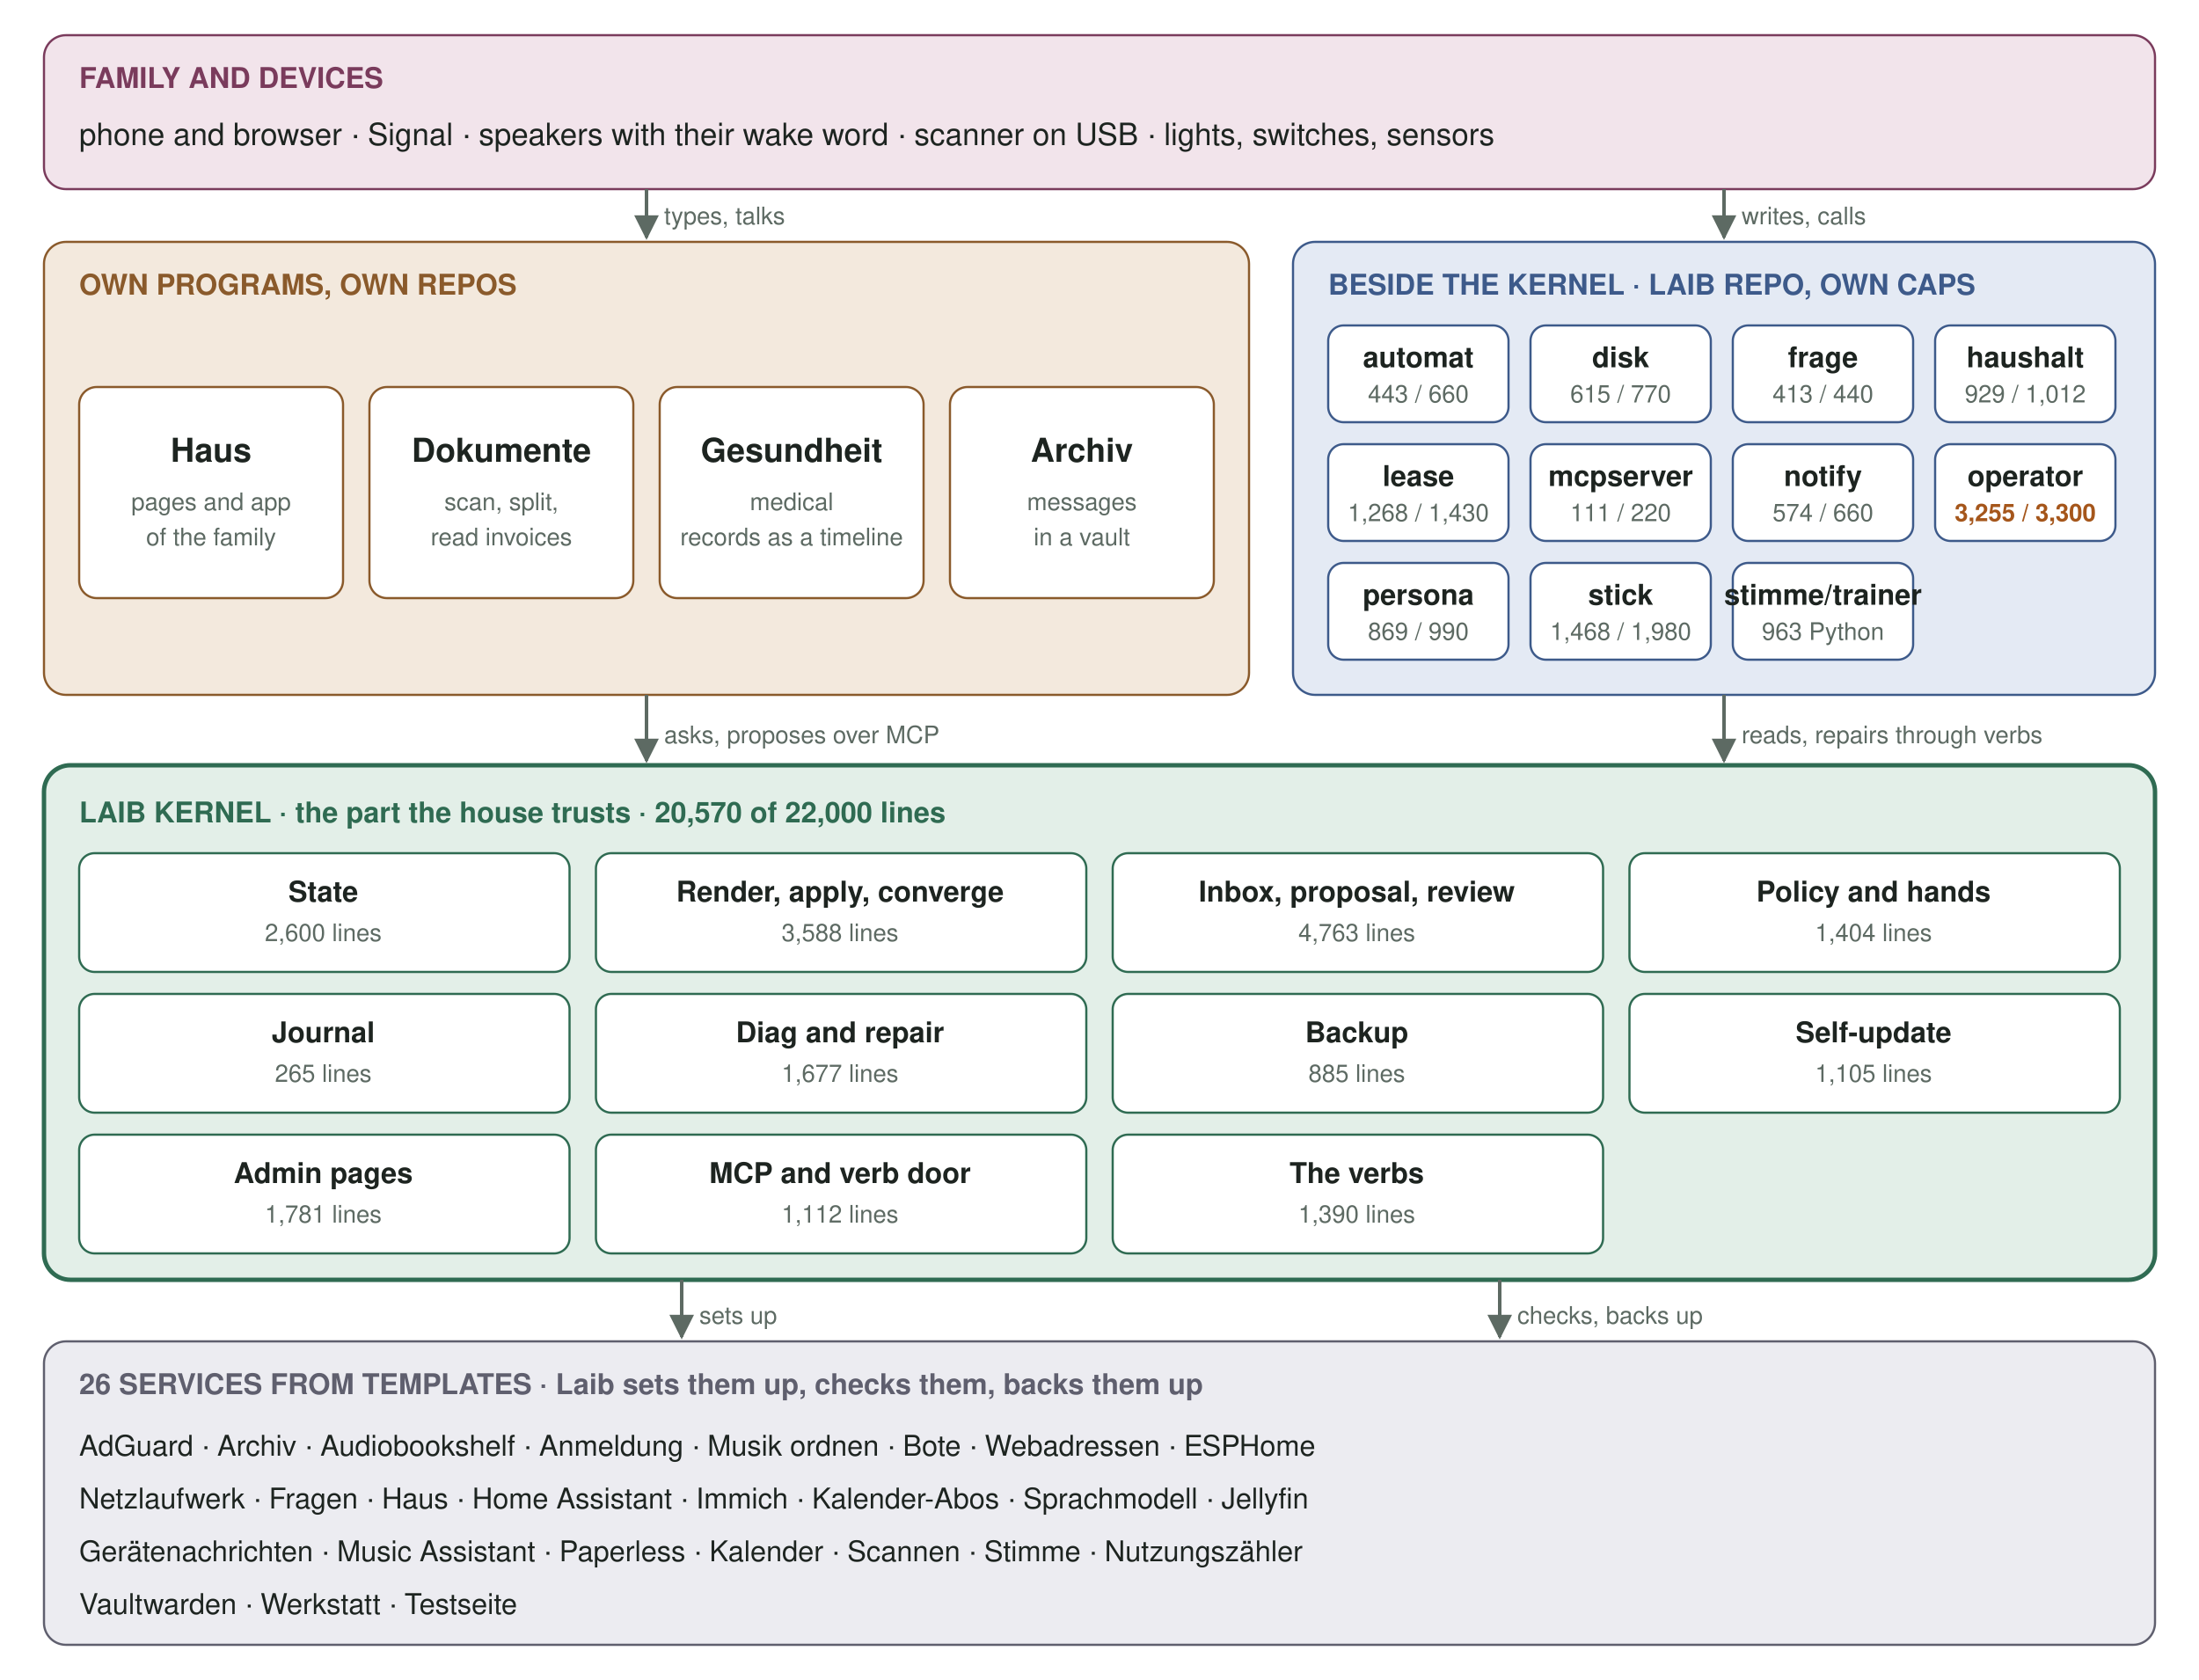
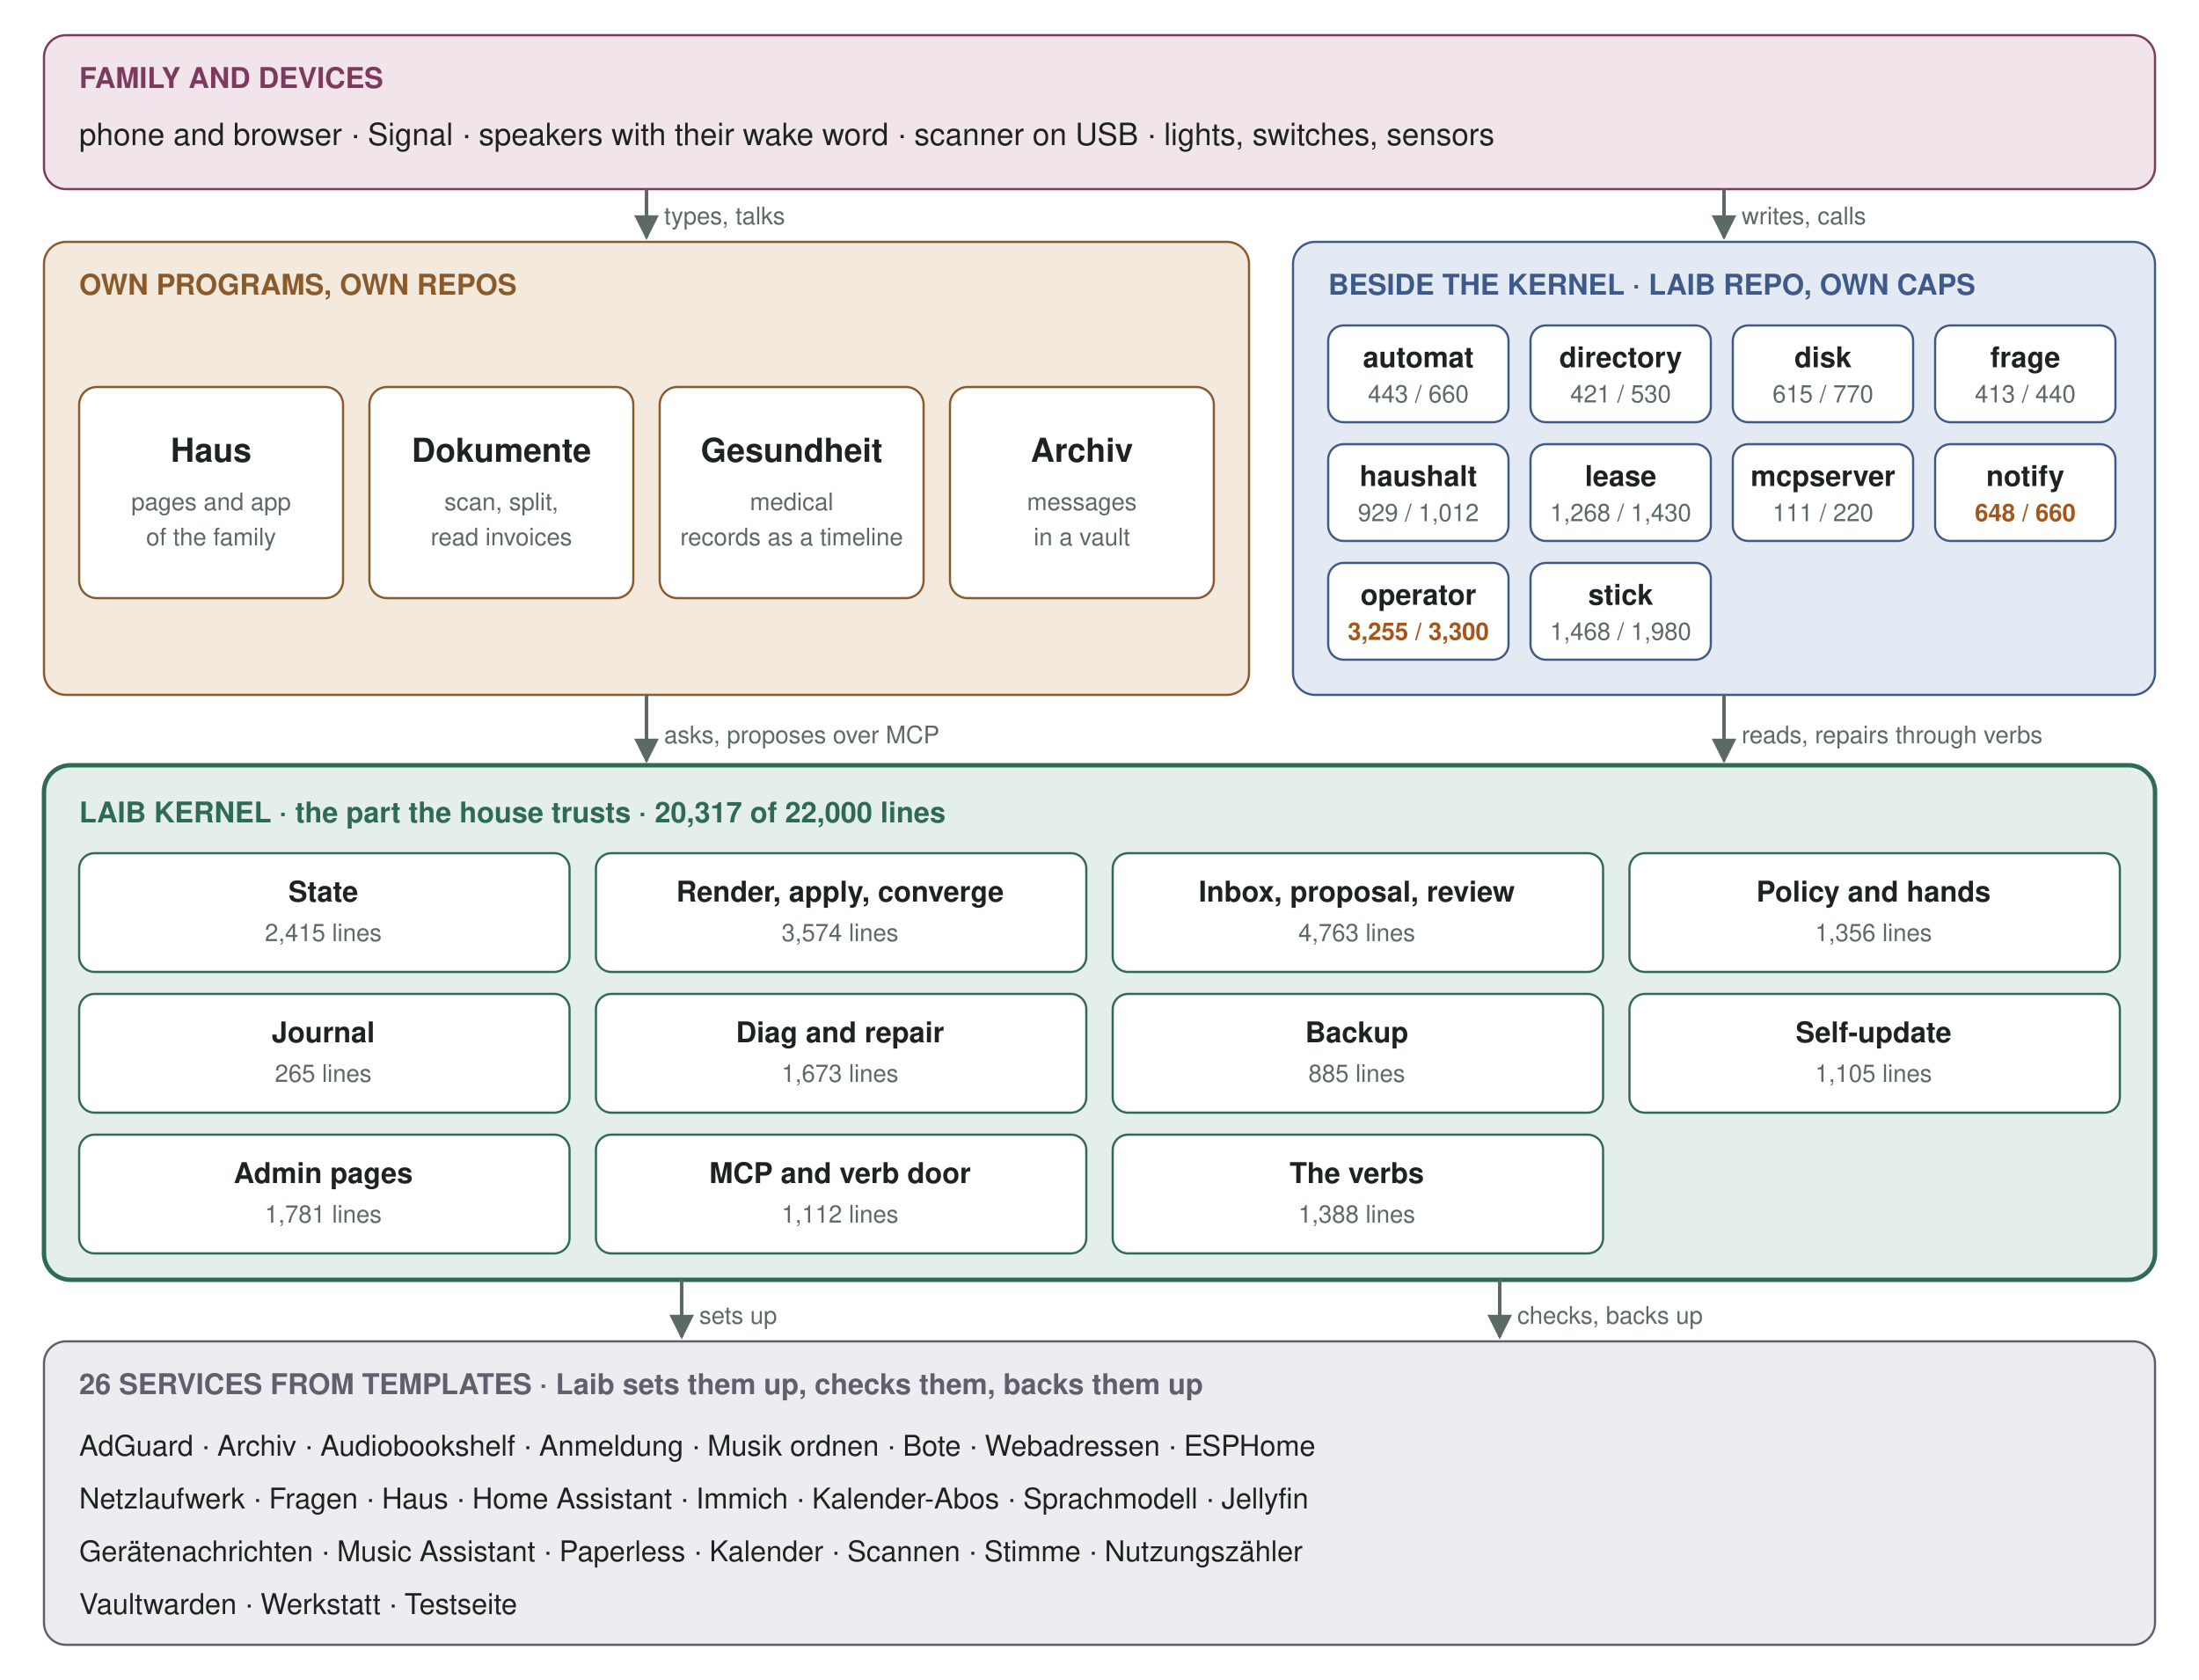
<svg xmlns="http://www.w3.org/2000/svg" viewBox="0 0 1000 764" width="1000" height="764" font-family="-apple-system, 'Segoe UI', Helvetica, Arial, sans-serif" role="img" aria-label="The five layers of a Laib box: family and devices, the own programs, the programs beside the kernel, the Laib kernel, the services from templates">
  <defs>
    <marker id="ar" viewBox="0 0 10 10" refX="9" refY="5" markerWidth="7" markerHeight="7" orient="auto-start-reverse">
      <path d="M0,0 L10,5 L0,10 z" fill="#5d6a63" />
    </marker>
  </defs>
  <rect x="0" y="0" width="1000" height="764" rx="0" fill="#ffffff" stroke="none" />
  <rect x="20" y="16" width="960" height="70" rx="10" fill="#f2e4eb" stroke="#7a3b5c" />
  <text x="36" y="40" font-size="13" fill="#7a3b5c" font-weight="600">FAMILY AND DEVICES</text>
  <text x="36" y="66" font-size="14" fill="#1d2420">phone and browser  ·  Signal  ·  speakers with their wake word  ·  scanner on USB  ·  lights, switches, sensors</text>
  <rect x="20" y="110" width="548" height="206" rx="10" fill="#f3e9dd" stroke="#8a5a2b" />
  <text x="36" y="134" font-size="13" fill="#8a5a2b" font-weight="600">OWN PROGRAMS, OWN REPOS</text>
  <rect x="36" y="176" width="120" height="96" rx="8" fill="#ffffff" stroke="#8a5a2b" />
  <text x="96" y="210" font-size="15" fill="#1d2420" font-weight="600" text-anchor="middle">Haus</text>
  <text x="96" y="232" font-size="11" fill="#5d6a63" text-anchor="middle">pages and app</text>
  <text x="96" y="248" font-size="11" fill="#5d6a63" text-anchor="middle">of the family</text>
  <rect x="168" y="176" width="120" height="96" rx="8" fill="#ffffff" stroke="#8a5a2b" />
  <text x="228" y="210" font-size="15" fill="#1d2420" font-weight="600" text-anchor="middle">Dokumente</text>
  <text x="228" y="232" font-size="11" fill="#5d6a63" text-anchor="middle">scan, split,</text>
  <text x="228" y="248" font-size="11" fill="#5d6a63" text-anchor="middle">read invoices</text>
  <rect x="300" y="176" width="120" height="96" rx="8" fill="#ffffff" stroke="#8a5a2b" />
  <text x="360" y="210" font-size="15" fill="#1d2420" font-weight="600" text-anchor="middle">Gesundheit</text>
  <text x="360" y="232" font-size="11" fill="#5d6a63" text-anchor="middle">medical</text>
  <text x="360" y="248" font-size="11" fill="#5d6a63" text-anchor="middle">records as a timeline</text>
  <rect x="432" y="176" width="120" height="96" rx="8" fill="#ffffff" stroke="#8a5a2b" />
  <text x="492" y="210" font-size="15" fill="#1d2420" font-weight="600" text-anchor="middle">Archiv</text>
  <text x="492" y="232" font-size="11" fill="#5d6a63" text-anchor="middle">messages</text>
  <text x="492" y="248" font-size="11" fill="#5d6a63" text-anchor="middle">in a vault</text>
  <rect x="588" y="110" width="392" height="206" rx="10" fill="#e4eaf4" stroke="#3d5a8a" />
  <text x="604" y="134" font-size="13" fill="#3d5a8a" font-weight="600">BESIDE THE KERNEL  ·  LAIB REPO, OWN CAPS</text>
  <rect x="604" y="148" width="82" height="44" rx="7" fill="#ffffff" stroke="#3d5a8a" />
  <text x="645" y="167" font-size="13" fill="#1d2420" font-weight="600" text-anchor="middle">automat</text>
  <text x="645" y="183" font-size="11" fill="#5d6a63" text-anchor="middle">443 / 660</text>
  <rect x="696" y="148" width="82" height="44" rx="7" fill="#ffffff" stroke="#3d5a8a" />
-   <text x="737" y="167" font-size="13" fill="#1d2420" font-weight="600" text-anchor="middle">disk</text>
-   <text x="737" y="183" font-size="11" fill="#5d6a63" text-anchor="middle">615 / 770</text>
+   <text x="737" y="167" font-size="13" fill="#1d2420" font-weight="600" text-anchor="middle">directory</text>
+   <text x="737" y="183" font-size="11" fill="#5d6a63" text-anchor="middle">421 / 530</text>
  <rect x="788" y="148" width="82" height="44" rx="7" fill="#ffffff" stroke="#3d5a8a" />
-   <text x="829" y="167" font-size="13" fill="#1d2420" font-weight="600" text-anchor="middle">frage</text>
-   <text x="829" y="183" font-size="11" fill="#5d6a63" text-anchor="middle">413 / 440</text>
+   <text x="829" y="167" font-size="13" fill="#1d2420" font-weight="600" text-anchor="middle">disk</text>
+   <text x="829" y="183" font-size="11" fill="#5d6a63" text-anchor="middle">615 / 770</text>
  <rect x="880" y="148" width="82" height="44" rx="7" fill="#ffffff" stroke="#3d5a8a" />
-   <text x="921" y="167" font-size="13" fill="#1d2420" font-weight="600" text-anchor="middle">haushalt</text>
-   <text x="921" y="183" font-size="11" fill="#5d6a63" text-anchor="middle">929 / 1,012</text>
+   <text x="921" y="167" font-size="13" fill="#1d2420" font-weight="600" text-anchor="middle">frage</text>
+   <text x="921" y="183" font-size="11" fill="#5d6a63" text-anchor="middle">413 / 440</text>
  <rect x="604" y="202" width="82" height="44" rx="7" fill="#ffffff" stroke="#3d5a8a" />
-   <text x="645" y="221" font-size="13" fill="#1d2420" font-weight="600" text-anchor="middle">lease</text>
-   <text x="645" y="237" font-size="11" fill="#5d6a63" text-anchor="middle">1,268 / 1,430</text>
+   <text x="645" y="221" font-size="13" fill="#1d2420" font-weight="600" text-anchor="middle">haushalt</text>
+   <text x="645" y="237" font-size="11" fill="#5d6a63" text-anchor="middle">929 / 1,012</text>
  <rect x="696" y="202" width="82" height="44" rx="7" fill="#ffffff" stroke="#3d5a8a" />
-   <text x="737" y="221" font-size="13" fill="#1d2420" font-weight="600" text-anchor="middle">mcpserver</text>
-   <text x="737" y="237" font-size="11" fill="#5d6a63" text-anchor="middle">111 / 220</text>
+   <text x="737" y="221" font-size="13" fill="#1d2420" font-weight="600" text-anchor="middle">lease</text>
+   <text x="737" y="237" font-size="11" fill="#5d6a63" text-anchor="middle">1,268 / 1,430</text>
  <rect x="788" y="202" width="82" height="44" rx="7" fill="#ffffff" stroke="#3d5a8a" />
-   <text x="829" y="221" font-size="13" fill="#1d2420" font-weight="600" text-anchor="middle">notify</text>
-   <text x="829" y="237" font-size="11" fill="#5d6a63" text-anchor="middle">574 / 660</text>
+   <text x="829" y="221" font-size="13" fill="#1d2420" font-weight="600" text-anchor="middle">mcpserver</text>
+   <text x="829" y="237" font-size="11" fill="#5d6a63" text-anchor="middle">111 / 220</text>
  <rect x="880" y="202" width="82" height="44" rx="7" fill="#ffffff" stroke="#3d5a8a" />
-   <text x="921" y="221" font-size="13" fill="#1d2420" font-weight="600" text-anchor="middle">operator</text>
-   <text x="921" y="237" font-size="11" fill="#a5561b" font-weight="600" text-anchor="middle">3,255 / 3,300</text>
+   <text x="921" y="221" font-size="13" fill="#1d2420" font-weight="600" text-anchor="middle">notify</text>
+   <text x="921" y="237" font-size="11" fill="#a5561b" font-weight="600" text-anchor="middle">648 / 660</text>
  <rect x="604" y="256" width="82" height="44" rx="7" fill="#ffffff" stroke="#3d5a8a" />
-   <text x="645" y="275" font-size="13" fill="#1d2420" font-weight="600" text-anchor="middle">persona</text>
-   <text x="645" y="291" font-size="11" fill="#5d6a63" text-anchor="middle">869 / 990</text>
+   <text x="645" y="275" font-size="13" fill="#1d2420" font-weight="600" text-anchor="middle">operator</text>
+   <text x="645" y="291" font-size="11" fill="#a5561b" font-weight="600" text-anchor="middle">3,255 / 3,300</text>
  <rect x="696" y="256" width="82" height="44" rx="7" fill="#ffffff" stroke="#3d5a8a" />
  <text x="737" y="275" font-size="13" fill="#1d2420" font-weight="600" text-anchor="middle">stick</text>
  <text x="737" y="291" font-size="11" fill="#5d6a63" text-anchor="middle">1,468 / 1,980</text>
-   <rect x="788" y="256" width="82" height="44" rx="7" fill="#ffffff" stroke="#3d5a8a" />
-   <text x="829" y="275" font-size="13" fill="#1d2420" font-weight="600" text-anchor="middle">stimme/trainer</text>
-   <text x="829" y="291" font-size="11" fill="#5d6a63" text-anchor="middle">963 Python</text>
  <rect x="20" y="348" width="960" height="234" rx="12" fill="#e3efe8" stroke="#2f6b52" stroke-width="2" />
-   <text x="36" y="374" font-size="13" fill="#2f6b52" font-weight="600">LAIB KERNEL  ·  the part the house trusts  ·  20,570 of 22,000 lines</text>
+   <text x="36" y="374" font-size="13" fill="#2f6b52" font-weight="600">LAIB KERNEL  ·  the part the house trusts  ·  20,317 of 22,000 lines</text>
  <rect x="36" y="388" width="223" height="54" rx="7" fill="#ffffff" stroke="#2f6b52" />
  <text x="147" y="410" font-size="13" fill="#1d2420" font-weight="600" text-anchor="middle">State</text>
-   <text x="147" y="428" font-size="11" fill="#5d6a63" text-anchor="middle">2,600 lines</text>
+   <text x="147" y="428" font-size="11" fill="#5d6a63" text-anchor="middle">2,415 lines</text>
  <rect x="271" y="388" width="223" height="54" rx="7" fill="#ffffff" stroke="#2f6b52" />
  <text x="382" y="410" font-size="13" fill="#1d2420" font-weight="600" text-anchor="middle">Render, apply, converge</text>
-   <text x="382" y="428" font-size="11" fill="#5d6a63" text-anchor="middle">3,588 lines</text>
+   <text x="382" y="428" font-size="11" fill="#5d6a63" text-anchor="middle">3,574 lines</text>
  <rect x="506" y="388" width="223" height="54" rx="7" fill="#ffffff" stroke="#2f6b52" />
  <text x="617" y="410" font-size="13" fill="#1d2420" font-weight="600" text-anchor="middle">Inbox, proposal, review</text>
  <text x="617" y="428" font-size="11" fill="#5d6a63" text-anchor="middle">4,763 lines</text>
  <rect x="741" y="388" width="223" height="54" rx="7" fill="#ffffff" stroke="#2f6b52" />
  <text x="852" y="410" font-size="13" fill="#1d2420" font-weight="600" text-anchor="middle">Policy and hands</text>
-   <text x="852" y="428" font-size="11" fill="#5d6a63" text-anchor="middle">1,404 lines</text>
+   <text x="852" y="428" font-size="11" fill="#5d6a63" text-anchor="middle">1,356 lines</text>
  <rect x="36" y="452" width="223" height="54" rx="7" fill="#ffffff" stroke="#2f6b52" />
  <text x="147" y="474" font-size="13" fill="#1d2420" font-weight="600" text-anchor="middle">Journal</text>
  <text x="147" y="492" font-size="11" fill="#5d6a63" text-anchor="middle">265 lines</text>
  <rect x="271" y="452" width="223" height="54" rx="7" fill="#ffffff" stroke="#2f6b52" />
  <text x="382" y="474" font-size="13" fill="#1d2420" font-weight="600" text-anchor="middle">Diag and repair</text>
-   <text x="382" y="492" font-size="11" fill="#5d6a63" text-anchor="middle">1,677 lines</text>
+   <text x="382" y="492" font-size="11" fill="#5d6a63" text-anchor="middle">1,673 lines</text>
  <rect x="506" y="452" width="223" height="54" rx="7" fill="#ffffff" stroke="#2f6b52" />
  <text x="617" y="474" font-size="13" fill="#1d2420" font-weight="600" text-anchor="middle">Backup</text>
  <text x="617" y="492" font-size="11" fill="#5d6a63" text-anchor="middle">885 lines</text>
  <rect x="741" y="452" width="223" height="54" rx="7" fill="#ffffff" stroke="#2f6b52" />
  <text x="852" y="474" font-size="13" fill="#1d2420" font-weight="600" text-anchor="middle">Self-update</text>
  <text x="852" y="492" font-size="11" fill="#5d6a63" text-anchor="middle">1,105 lines</text>
  <rect x="36" y="516" width="223" height="54" rx="7" fill="#ffffff" stroke="#2f6b52" />
  <text x="147" y="538" font-size="13" fill="#1d2420" font-weight="600" text-anchor="middle">Admin pages</text>
  <text x="147" y="556" font-size="11" fill="#5d6a63" text-anchor="middle">1,781 lines</text>
  <rect x="271" y="516" width="223" height="54" rx="7" fill="#ffffff" stroke="#2f6b52" />
  <text x="382" y="538" font-size="13" fill="#1d2420" font-weight="600" text-anchor="middle">MCP and verb door</text>
  <text x="382" y="556" font-size="11" fill="#5d6a63" text-anchor="middle">1,112 lines</text>
  <rect x="506" y="516" width="223" height="54" rx="7" fill="#ffffff" stroke="#2f6b52" />
  <text x="617" y="538" font-size="13" fill="#1d2420" font-weight="600" text-anchor="middle">The verbs</text>
-   <text x="617" y="556" font-size="11" fill="#5d6a63" text-anchor="middle">1,390 lines</text>
+   <text x="617" y="556" font-size="11" fill="#5d6a63" text-anchor="middle">1,388 lines</text>
  <rect x="20" y="610" width="960" height="138" rx="10" fill="#ececf1" stroke="#5f5f6e" />
  <text x="36" y="634" font-size="13" fill="#5f5f6e" font-weight="600">26 SERVICES FROM TEMPLATES  ·  Laib sets them up, checks them, backs them up</text>
  <text x="36" y="662" font-size="13" fill="#1d2420">AdGuard · Archiv · Audiobookshelf · Anmeldung · Musik ordnen · Bote · Webadressen · ESPHome</text>
  <text x="36" y="686" font-size="13" fill="#1d2420">Netzlaufwerk · Fragen · Haus · Home Assistant · Immich · Kalender-Abos · Sprachmodell · Jellyfin</text>
  <text x="36" y="710" font-size="13" fill="#1d2420">Gerätenachrichten · Music Assistant · Paperless · Kalender · Scannen · Stimme · Nutzungszähler</text>
  <text x="36" y="734" font-size="13" fill="#1d2420">Vaultwarden · Werkstatt · Testseite</text>
  <path d="M294 86 L294 108" stroke="#5d6a63" stroke-width="1.6" fill="none" marker-end="url(#ar)" />
  <text x="302" y="102" font-size="11" fill="#5d6a63">types, talks</text>
  <path d="M784 86 L784 108" stroke="#5d6a63" stroke-width="1.6" fill="none" marker-end="url(#ar)" />
  <text x="792" y="102" font-size="11" fill="#5d6a63">writes, calls</text>
  <path d="M294 316 L294 346" stroke="#5d6a63" stroke-width="1.6" fill="none" marker-end="url(#ar)" />
  <text x="302" y="338" font-size="11" fill="#5d6a63">asks, proposes over MCP</text>
  <path d="M784 316 L784 346" stroke="#5d6a63" stroke-width="1.6" fill="none" marker-end="url(#ar)" />
  <text x="792" y="338" font-size="11" fill="#5d6a63">reads, repairs through verbs</text>
  <path d="M310 582 L310 608" stroke="#5d6a63" stroke-width="1.6" fill="none" marker-end="url(#ar)" />
  <text x="318" y="602" font-size="11" fill="#5d6a63">sets up</text>
  <path d="M682 582 L682 608" stroke="#5d6a63" stroke-width="1.6" fill="none" marker-end="url(#ar)" />
  <text x="690" y="602" font-size="11" fill="#5d6a63">checks, backs up</text>
</svg>
